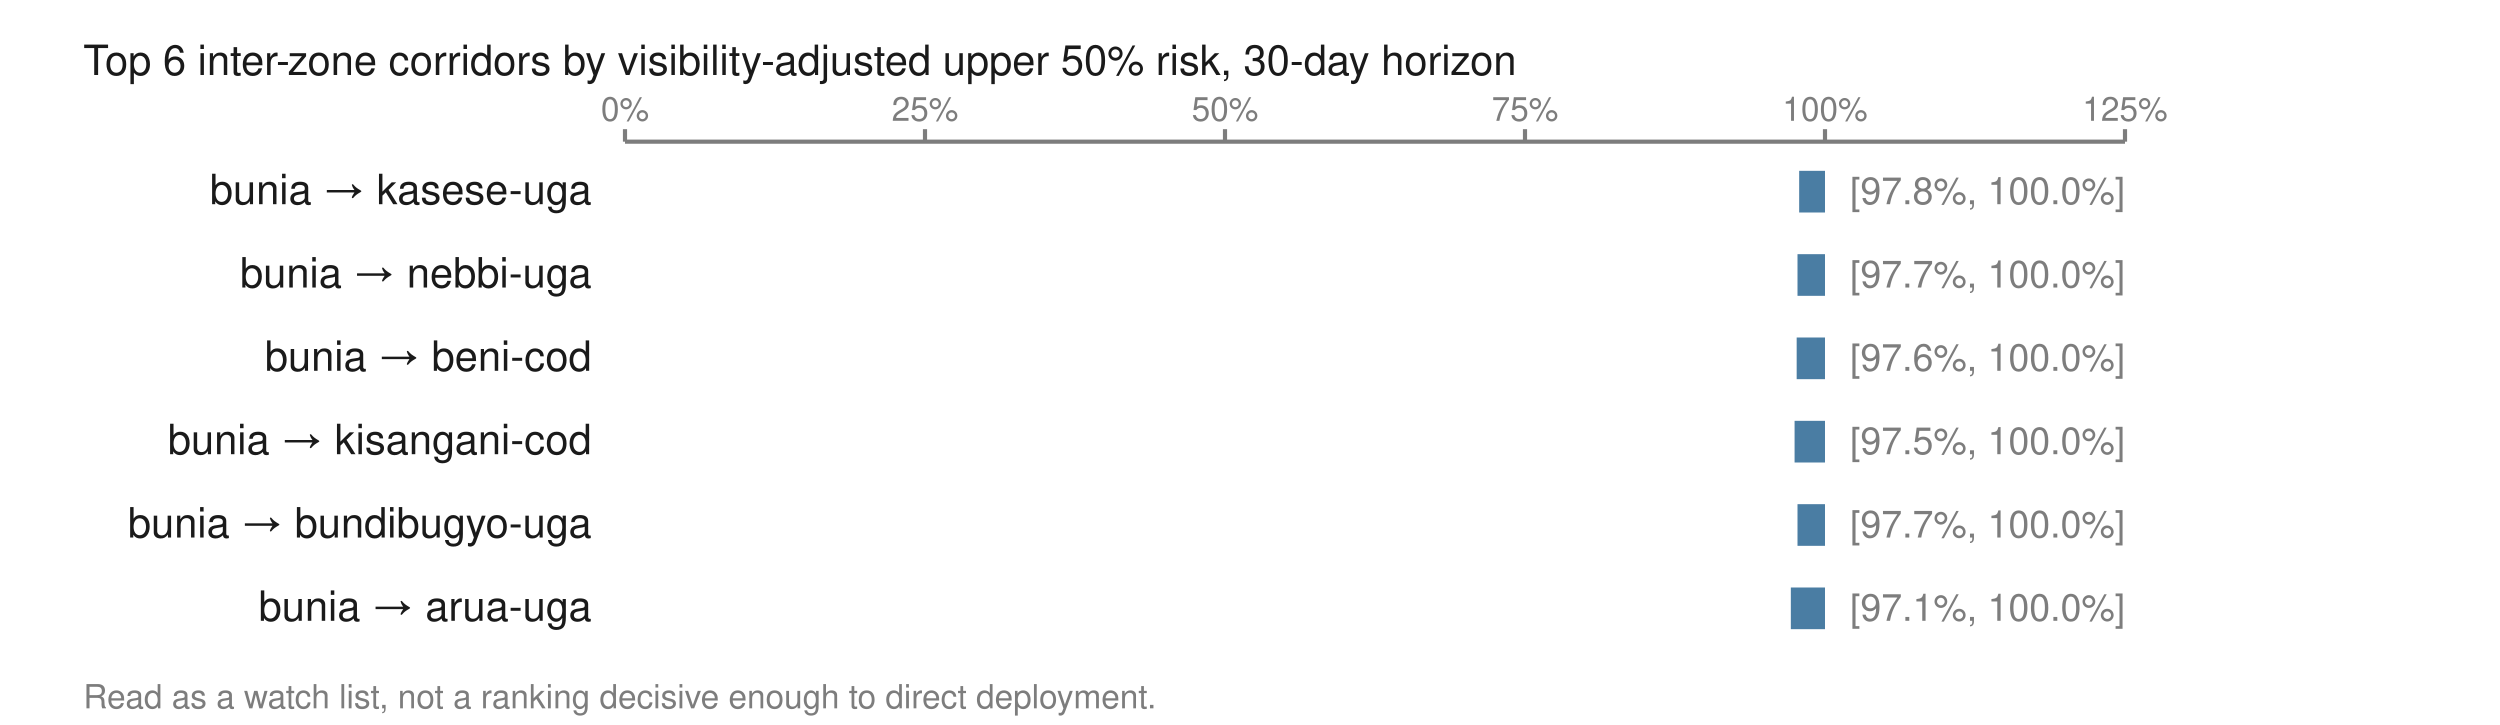
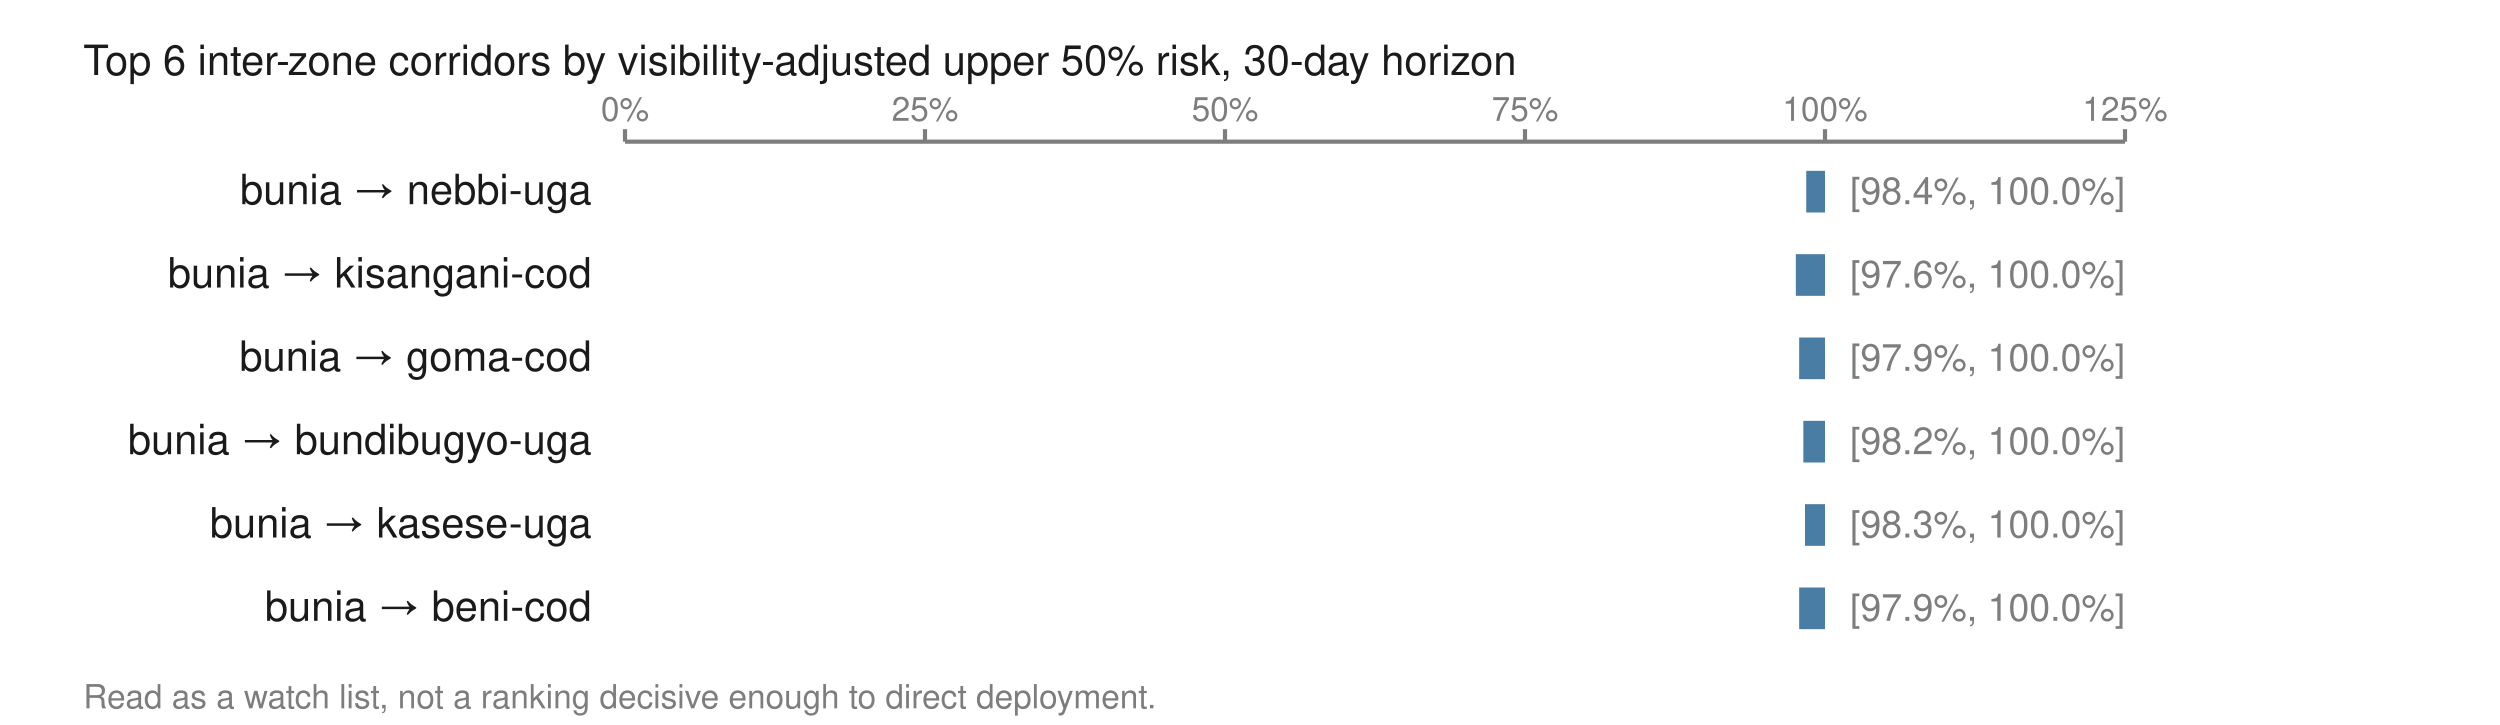
<svg xmlns="http://www.w3.org/2000/svg" viewBox="0 0 600 174" width="600" height="174" role="img" aria-labelledby="t">
  <text x="20.0" y="18.0" font-family="Helvetica,Arial,sans-serif" font-size="10" fill="#1a1a1a" font-weight="normal" text-anchor="start">Top 6 inter-zone corridors by visibility-adjusted upper 50% risk, 30-day horizon</text>
  <line x1="150.0" y1="34.0" x2="510.0" y2="34.0" stroke="#7d7d7d" stroke-width="1" />
  <line x1="150.0" y1="31.0" x2="150.0" y2="34.0" stroke="#7d7d7d" stroke-width="1" />
  <text x="150.0" y="29.0" font-family="Helvetica,Arial,sans-serif" font-size="8" fill="#7d7d7d" font-weight="normal" text-anchor="middle">0%</text>
  <line x1="222.0" y1="31.0" x2="222.0" y2="34.0" stroke="#7d7d7d" stroke-width="1" />
  <text x="222.0" y="29.0" font-family="Helvetica,Arial,sans-serif" font-size="8" fill="#7d7d7d" font-weight="normal" text-anchor="middle">25%</text>
  <line x1="294.0" y1="31.0" x2="294.0" y2="34.0" stroke="#7d7d7d" stroke-width="1" />
  <text x="294.0" y="29.0" font-family="Helvetica,Arial,sans-serif" font-size="8" fill="#7d7d7d" font-weight="normal" text-anchor="middle">50%</text>
  <line x1="366.0" y1="31.0" x2="366.0" y2="34.0" stroke="#7d7d7d" stroke-width="1" />
  <text x="366.0" y="29.0" font-family="Helvetica,Arial,sans-serif" font-size="8" fill="#7d7d7d" font-weight="normal" text-anchor="middle">75%</text>
  <line x1="438.0" y1="31.0" x2="438.0" y2="34.0" stroke="#7d7d7d" stroke-width="1" />
  <text x="438.0" y="29.0" font-family="Helvetica,Arial,sans-serif" font-size="8" fill="#7d7d7d" font-weight="normal" text-anchor="middle">100%</text>
  <line x1="510.0" y1="31.0" x2="510.0" y2="34.0" stroke="#7d7d7d" stroke-width="1" />
  <text x="510.0" y="29.0" font-family="Helvetica,Arial,sans-serif" font-size="8" fill="#7d7d7d" font-weight="normal" text-anchor="middle">125%</text>
-   <text x="142.0" y="49.0" font-family="Helvetica,Arial,sans-serif" font-size="10" fill="#1a1a1a" font-weight="normal" text-anchor="end">bunia → kasese-uga</text>
-   <rect x="431.8" y="41.0" width="6.2" height="10.0" fill="#4a7da3" />
-   <text x="444.0" y="49.0" font-family="Helvetica,Arial,sans-serif" font-size="9" fill="#7d7d7d" font-weight="normal" text-anchor="start">[97.8%, 100.0%]</text>
-   <text x="142.0" y="69.0" font-family="Helvetica,Arial,sans-serif" font-size="10" fill="#1a1a1a" font-weight="normal" text-anchor="end">bunia → nebbi-uga</text>
-   <rect x="431.4" y="61.0" width="6.6" height="10.0" fill="#4a7da3" />
-   <text x="444.0" y="69.0" font-family="Helvetica,Arial,sans-serif" font-size="9" fill="#7d7d7d" font-weight="normal" text-anchor="start">[97.7%, 100.0%]</text>
-   <text x="142.0" y="89.0" font-family="Helvetica,Arial,sans-serif" font-size="10" fill="#1a1a1a" font-weight="normal" text-anchor="end">bunia → beni-cod</text>
-   <rect x="431.2" y="81.0" width="6.8" height="10.0" fill="#4a7da3" />
-   <text x="444.0" y="89.0" font-family="Helvetica,Arial,sans-serif" font-size="9" fill="#7d7d7d" font-weight="normal" text-anchor="start">[97.6%, 100.0%]</text>
-   <text x="142.0" y="109.0" font-family="Helvetica,Arial,sans-serif" font-size="10" fill="#1a1a1a" font-weight="normal" text-anchor="end">bunia → kisangani-cod</text>
-   <rect x="430.7" y="101.0" width="7.3" height="10.0" fill="#4a7da3" />
-   <text x="444.0" y="109.0" font-family="Helvetica,Arial,sans-serif" font-size="9" fill="#7d7d7d" font-weight="normal" text-anchor="start">[97.5%, 100.0%]</text>
-   <text x="142.0" y="129.0" font-family="Helvetica,Arial,sans-serif" font-size="10" fill="#1a1a1a" font-weight="normal" text-anchor="end">bunia → bundibugyo-uga</text>
-   <rect x="431.4" y="121.0" width="6.6" height="10.0" fill="#4a7da3" />
-   <text x="444.0" y="129.0" font-family="Helvetica,Arial,sans-serif" font-size="9" fill="#7d7d7d" font-weight="normal" text-anchor="start">[97.7%, 100.0%]</text>
-   <text x="142.0" y="149.0" font-family="Helvetica,Arial,sans-serif" font-size="10" fill="#1a1a1a" font-weight="normal" text-anchor="end">bunia → arua-uga</text>
-   <rect x="429.8" y="141.0" width="8.2" height="10.0" fill="#4a7da3" />
-   <text x="444.0" y="149.0" font-family="Helvetica,Arial,sans-serif" font-size="9" fill="#7d7d7d" font-weight="normal" text-anchor="start">[97.1%, 100.0%]</text>
+   <text x="142.0" y="49.0" font-family="Helvetica,Arial,sans-serif" font-size="10" fill="#1a1a1a" font-weight="normal" text-anchor="end">bunia → nebbi-uga</text>
+   <rect x="433.5" y="41.0" width="4.5" height="10.0" fill="#4a7da3" />
+   <text x="444.0" y="49.0" font-family="Helvetica,Arial,sans-serif" font-size="9" fill="#7d7d7d" font-weight="normal" text-anchor="start">[98.4%, 100.0%]</text>
+   <text x="142.0" y="69.0" font-family="Helvetica,Arial,sans-serif" font-size="10" fill="#1a1a1a" font-weight="normal" text-anchor="end">bunia → kisangani-cod</text>
+   <rect x="431.0" y="61.0" width="7.0" height="10.0" fill="#4a7da3" />
+   <text x="444.0" y="69.0" font-family="Helvetica,Arial,sans-serif" font-size="9" fill="#7d7d7d" font-weight="normal" text-anchor="start">[97.6%, 100.0%]</text>
+   <text x="142.0" y="89.0" font-family="Helvetica,Arial,sans-serif" font-size="10" fill="#1a1a1a" font-weight="normal" text-anchor="end">bunia → goma-cod</text>
+   <rect x="431.8" y="81.0" width="6.2" height="10.0" fill="#4a7da3" />
+   <text x="444.0" y="89.0" font-family="Helvetica,Arial,sans-serif" font-size="9" fill="#7d7d7d" font-weight="normal" text-anchor="start">[97.9%, 100.0%]</text>
+   <text x="142.0" y="109.0" font-family="Helvetica,Arial,sans-serif" font-size="10" fill="#1a1a1a" font-weight="normal" text-anchor="end">bunia → bundibugyo-uga</text>
+   <rect x="432.8" y="101.0" width="5.2" height="10.0" fill="#4a7da3" />
+   <text x="444.0" y="109.0" font-family="Helvetica,Arial,sans-serif" font-size="9" fill="#7d7d7d" font-weight="normal" text-anchor="start">[98.2%, 100.0%]</text>
+   <text x="142.0" y="129.0" font-family="Helvetica,Arial,sans-serif" font-size="10" fill="#1a1a1a" font-weight="normal" text-anchor="end">bunia → kasese-uga</text>
+   <rect x="433.2" y="121.0" width="4.8" height="10.0" fill="#4a7da3" />
+   <text x="444.0" y="129.0" font-family="Helvetica,Arial,sans-serif" font-size="9" fill="#7d7d7d" font-weight="normal" text-anchor="start">[98.3%, 100.0%]</text>
+   <text x="142.0" y="149.0" font-family="Helvetica,Arial,sans-serif" font-size="10" fill="#1a1a1a" font-weight="normal" text-anchor="end">bunia → beni-cod</text>
+   <rect x="431.8" y="141.0" width="6.2" height="10.0" fill="#4a7da3" />
+   <text x="444.0" y="149.0" font-family="Helvetica,Arial,sans-serif" font-size="9" fill="#7d7d7d" font-weight="normal" text-anchor="start">[97.9%, 100.0%]</text>
  <text x="20.0" y="170.0" font-family="Helvetica,Arial,sans-serif" font-size="8" fill="#7d7d7d" font-weight="normal" text-anchor="start">Read as a watch list, not a ranking decisive enough to direct deployment.</text>
</svg>
